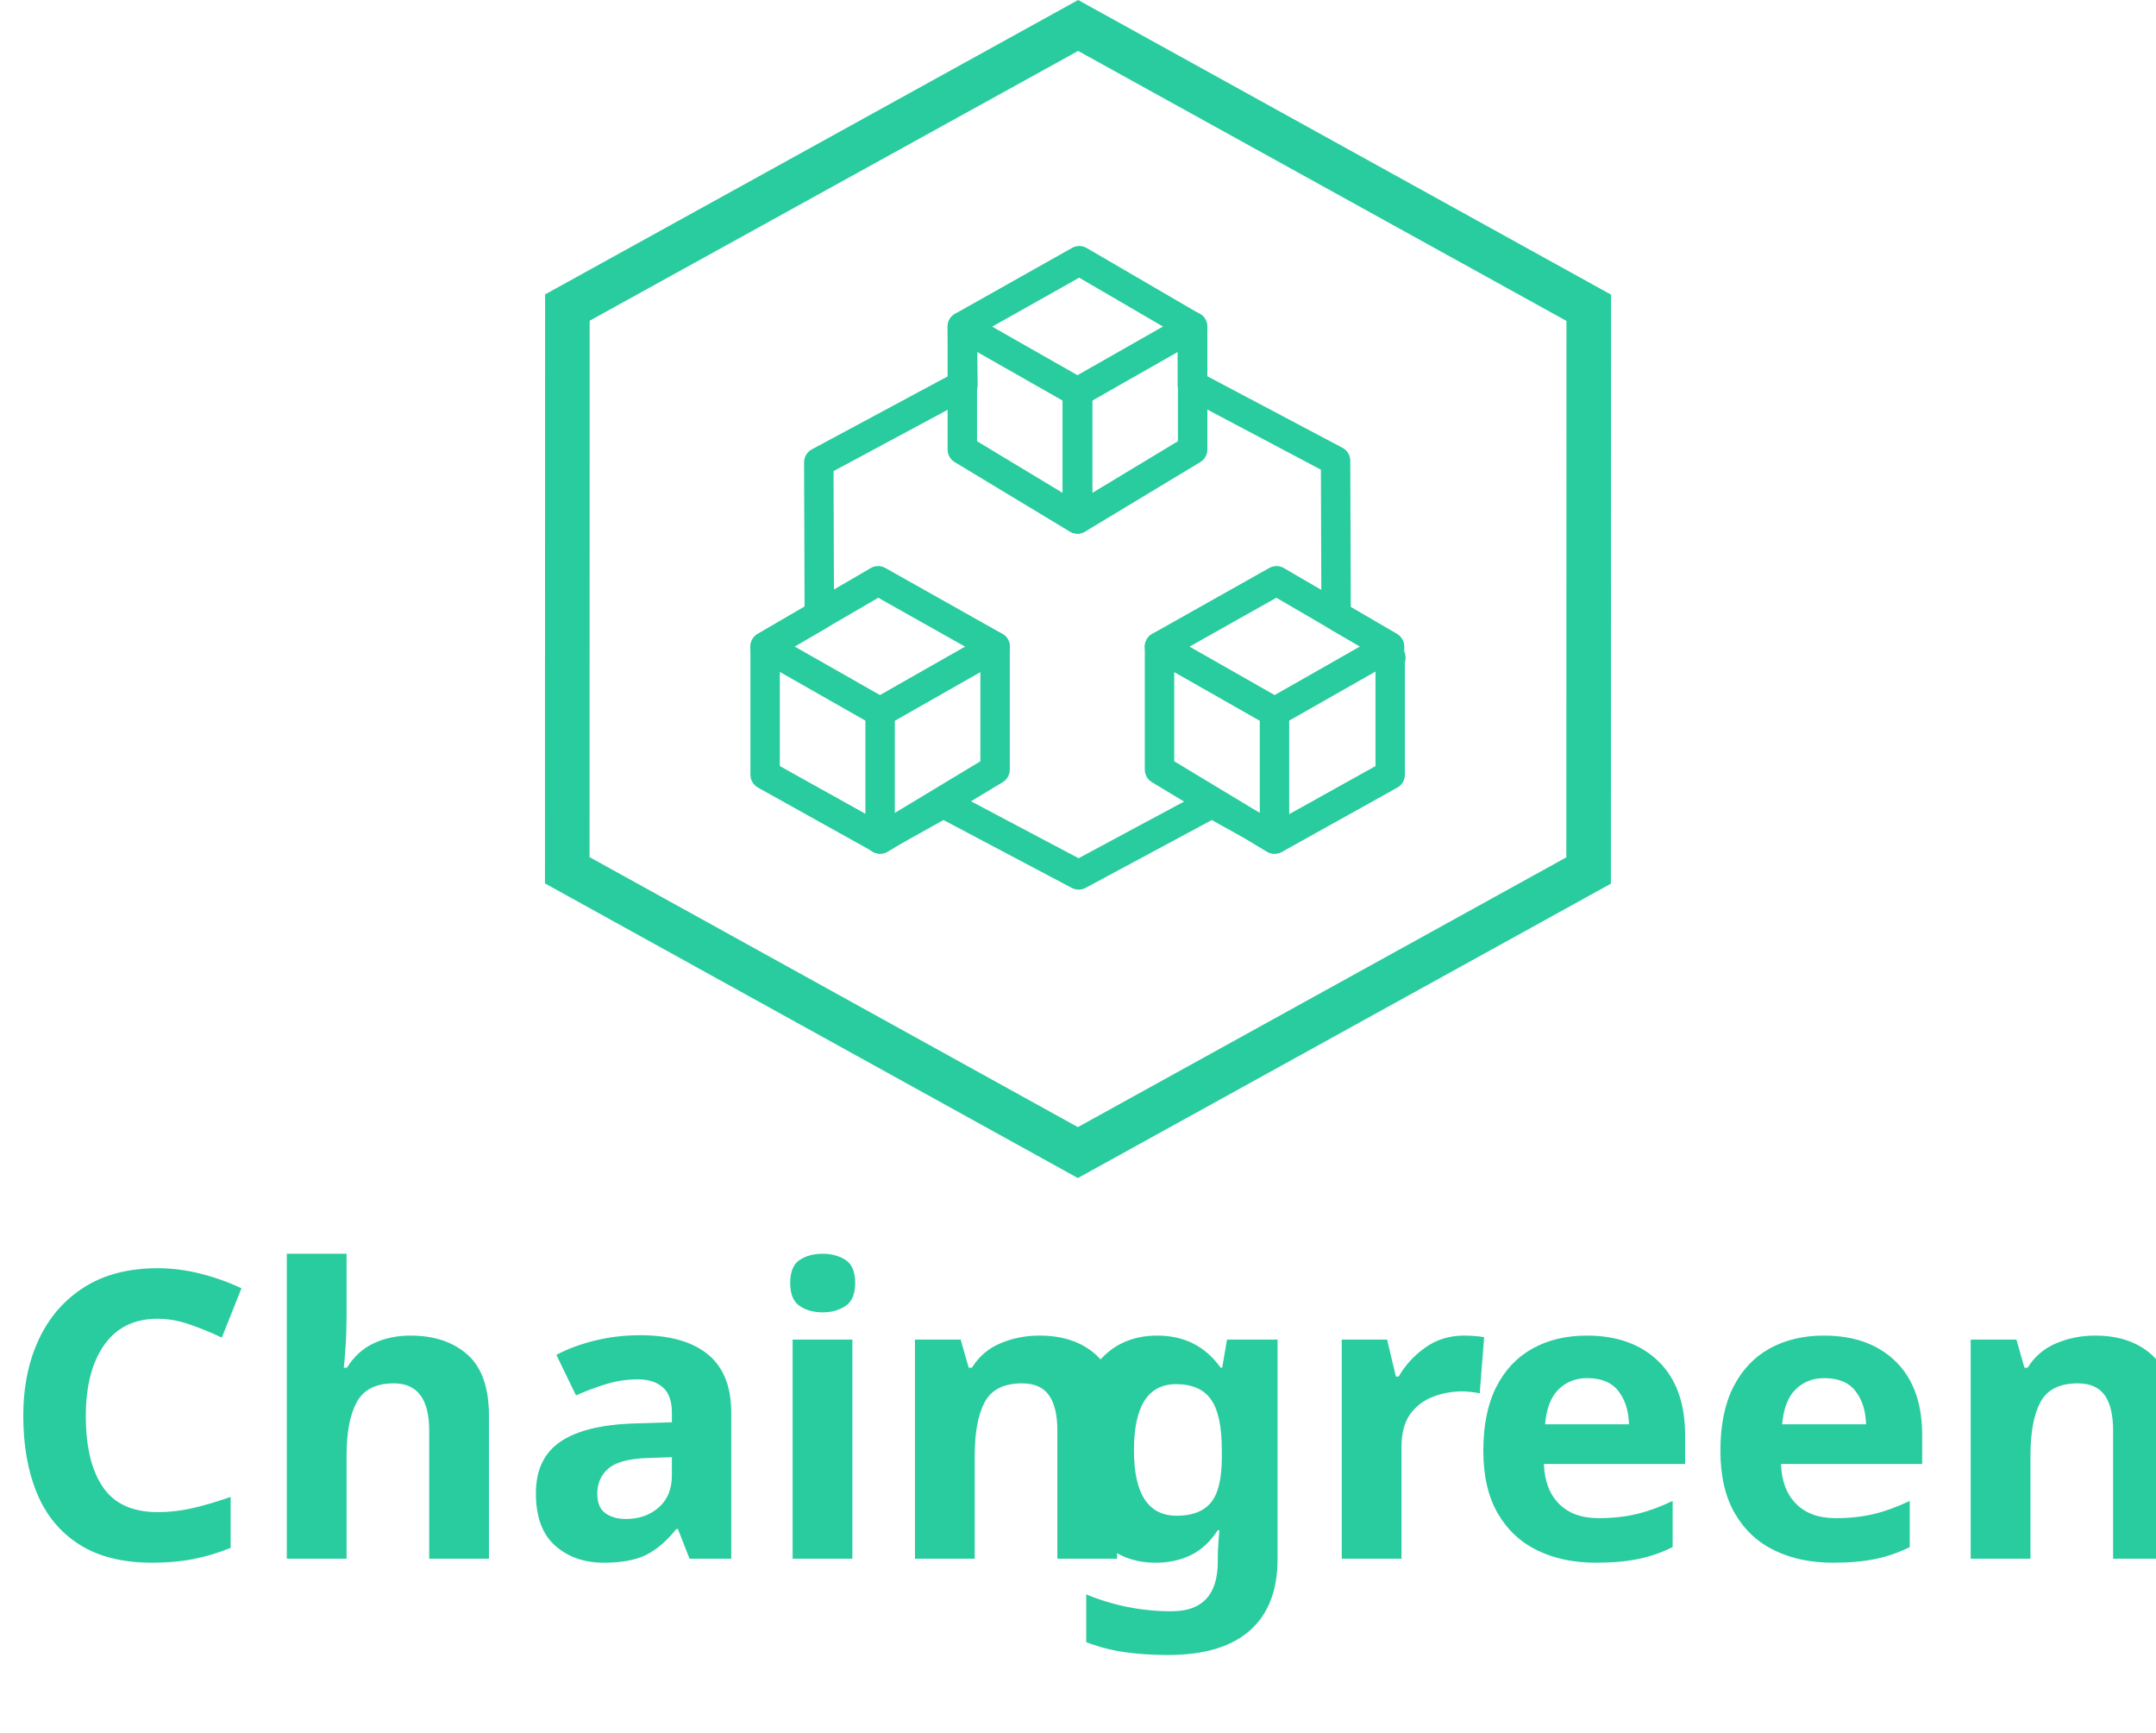
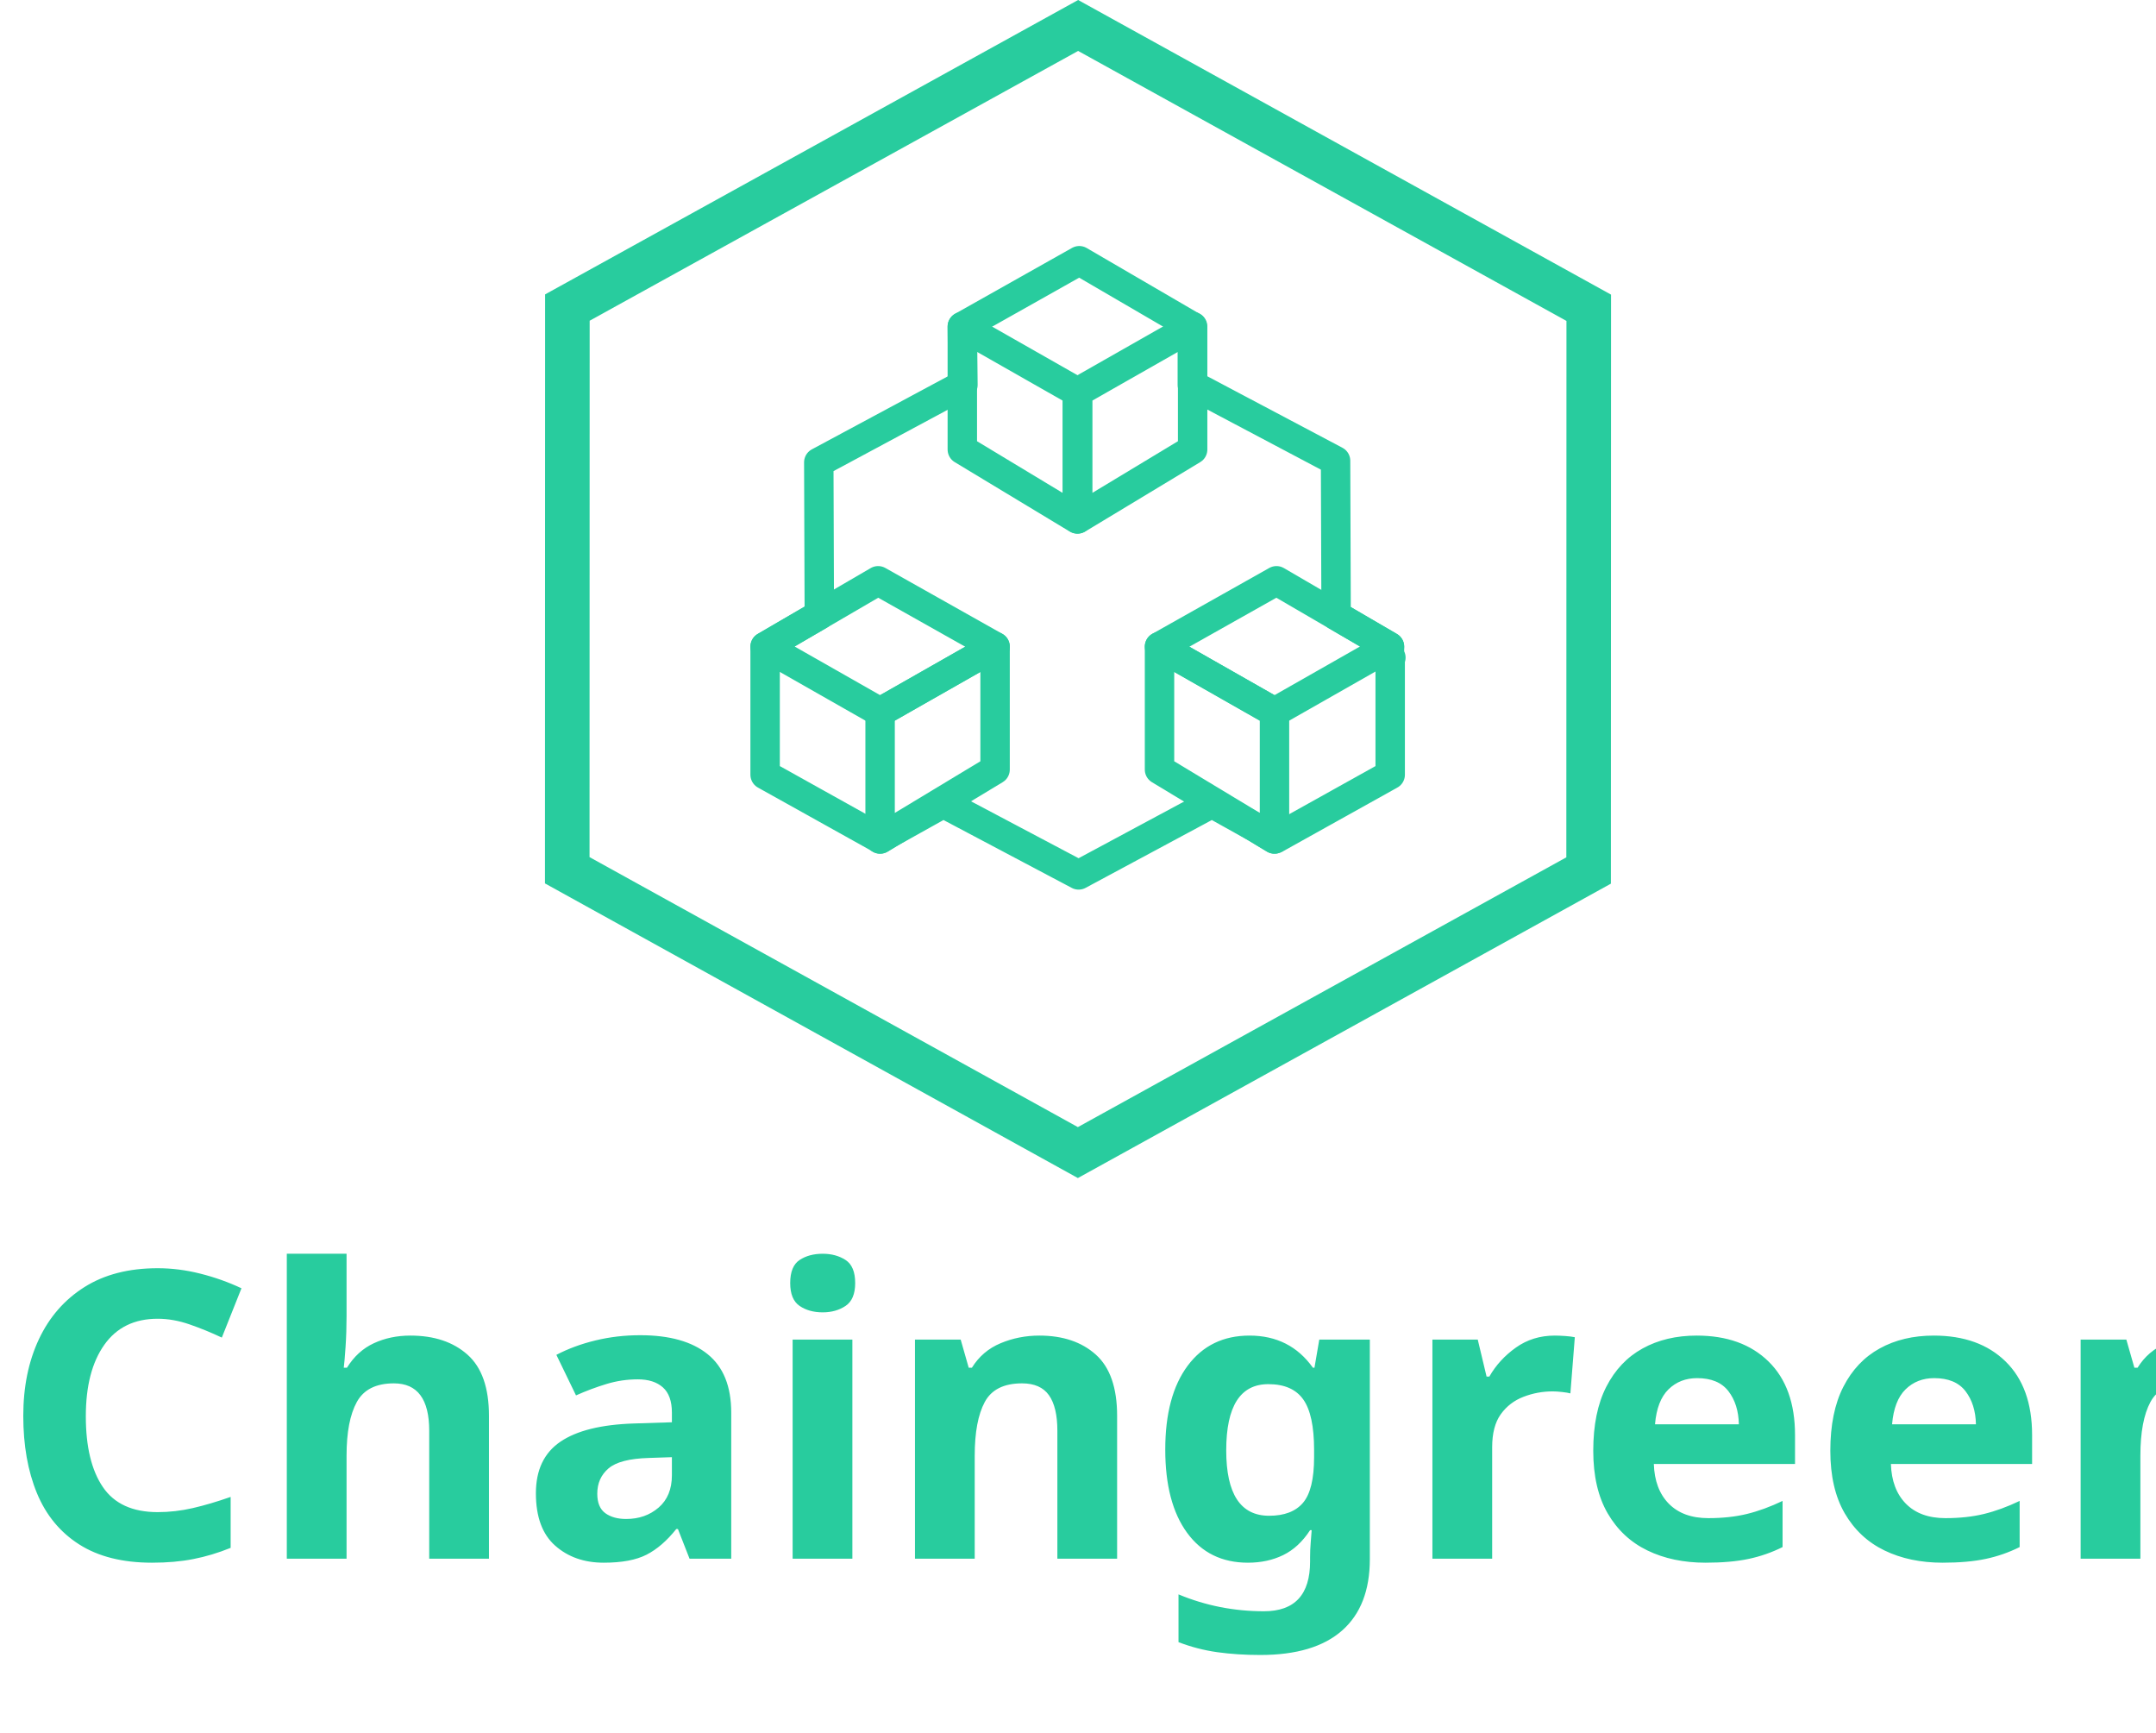
<svg xmlns="http://www.w3.org/2000/svg" id="Layer_1" data-name="Layer 1" width="806.236" height="647.823" viewBox="0 0 806.236 647.823">
  <g>
-     <text transform="translate(-0.00006 582.7226)" style="font-size: 150px;fill: #28cc9e;font-family: Avenir-Heavy, Avenir;font-weight: 800">Chain<tspan x="394.494" y="0" style="letter-spacing: 0.007em">g</tspan>
-       <tspan x="490.042" y="0" style="letter-spacing: -0.003em">r</tspan>
-       <tspan x="547.941" y="0" style="letter-spacing: -0em">een</tspan>
-     </text>
+     <text transform="translate(-0.00006 582.7226)" style="font-size: 150px;fill: #28cc9e;font-family: Avenir-Heavy, Avenir;font-weight: 800">Chaingreen</text>
    <g>
      <g>
        <polygon points="329.114 313.659 329.114 266.214 372.111 241.751 372.111 287.713 329.114 313.659" style="fill: none;stroke: #28cc9e;stroke-linejoin: round;stroke-width: 11px" />
        <polygon points="328.372 217.129 286.117 241.75 329.114 266.214 372.111 241.75 328.372 217.129" style="fill: none;stroke: #28cc9e;stroke-linejoin: round;stroke-width: 11px" />
        <polygon points="402.991 194.002 402.991 146.557 445.987 122.094 445.987 168.056 402.991 194.002" style="fill: none;stroke: #28cc9e;stroke-linejoin: round;stroke-width: 11px" />
        <polygon points="402.855 194.002 402.855 146.557 359.858 122.094 359.858 168.056 402.855 194.002" style="fill: none;stroke: #28cc9e;stroke-linejoin: round;stroke-width: 11px" />
        <polygon points="476.597 313.659 476.597 266.214 433.6 241.751 433.6 287.713 476.597 313.659" style="fill: none;stroke: #28cc9e;stroke-linejoin: round;stroke-width: 11px" />
        <polygon points="477.338 217.129 519.594 241.75 476.597 266.214 433.6 241.75 477.338 217.129" style="fill: none;stroke: #28cc9e;stroke-linejoin: round;stroke-width: 11px" />
        <polygon points="519.594 246.122 520.12 245.841 519.594 245.564 519.594 241.751 499.638 230.122 499.435 172.265 445.894 143.937 445.894 122.981 445.058 122.546 445.852 122.094 403.597 97.473 359.858 122.094 360.088 143.893 306.185 172.844 306.386 229.941 286.116 241.751 286.116 287.713 286.116 289.634 327.662 312.783 329.113 313.659 332.821 311.421 352.755 300.314 403.353 327.086 453.212 300.307 469.628 309.452 476.597 313.659 476.875 313.49 476.961 313.54 519.864 289.634 519.864 247.287 519.594 247.142 519.594 246.122" style="fill: none;stroke: #28cc9e;stroke-linejoin: round;stroke-width: 11px" />
      </g>
      <path d="M512.048,317.27,694.66,418.208l-.048,200.54L511.952,719.602,329.339,618.665l.048-200.539Zm.004-19.043L312.722,408.287l-.053,220.209,199.28,110.15L711.278,628.586l.053-220.209Z" transform="translate(-108.8818 -298.2275)" style="fill: #28cc9e" />
    </g>
  </g>
</svg>
